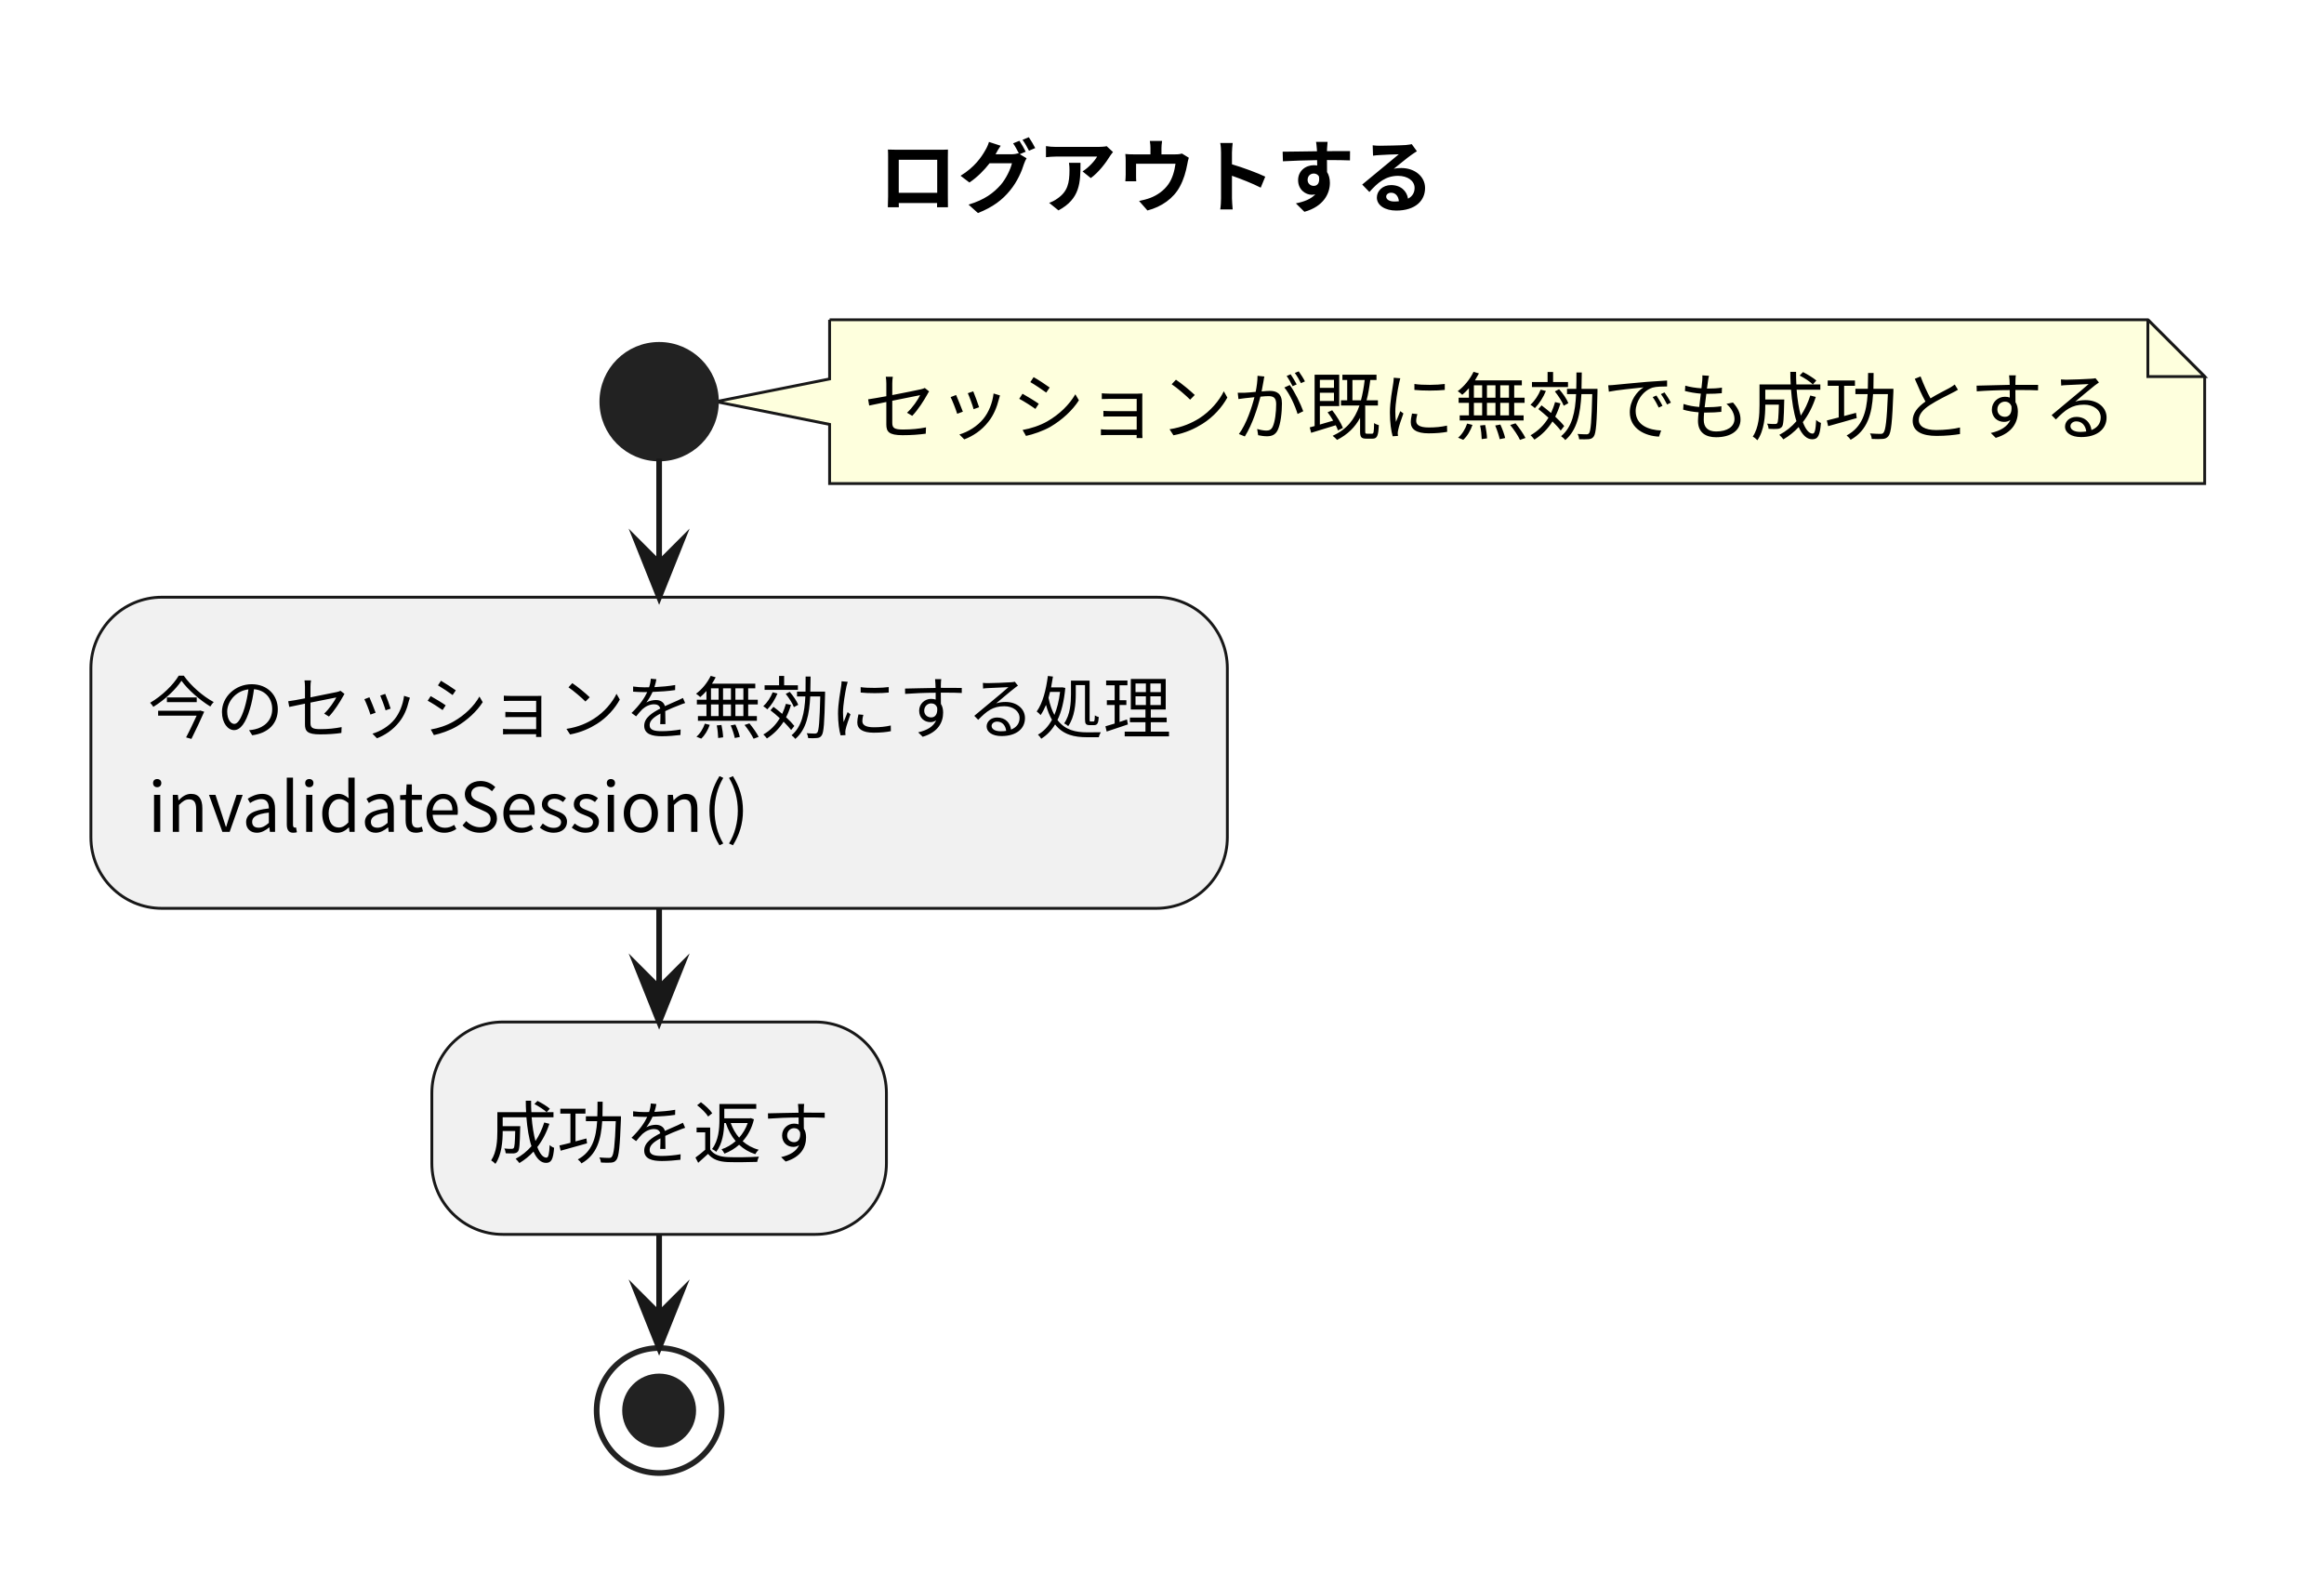
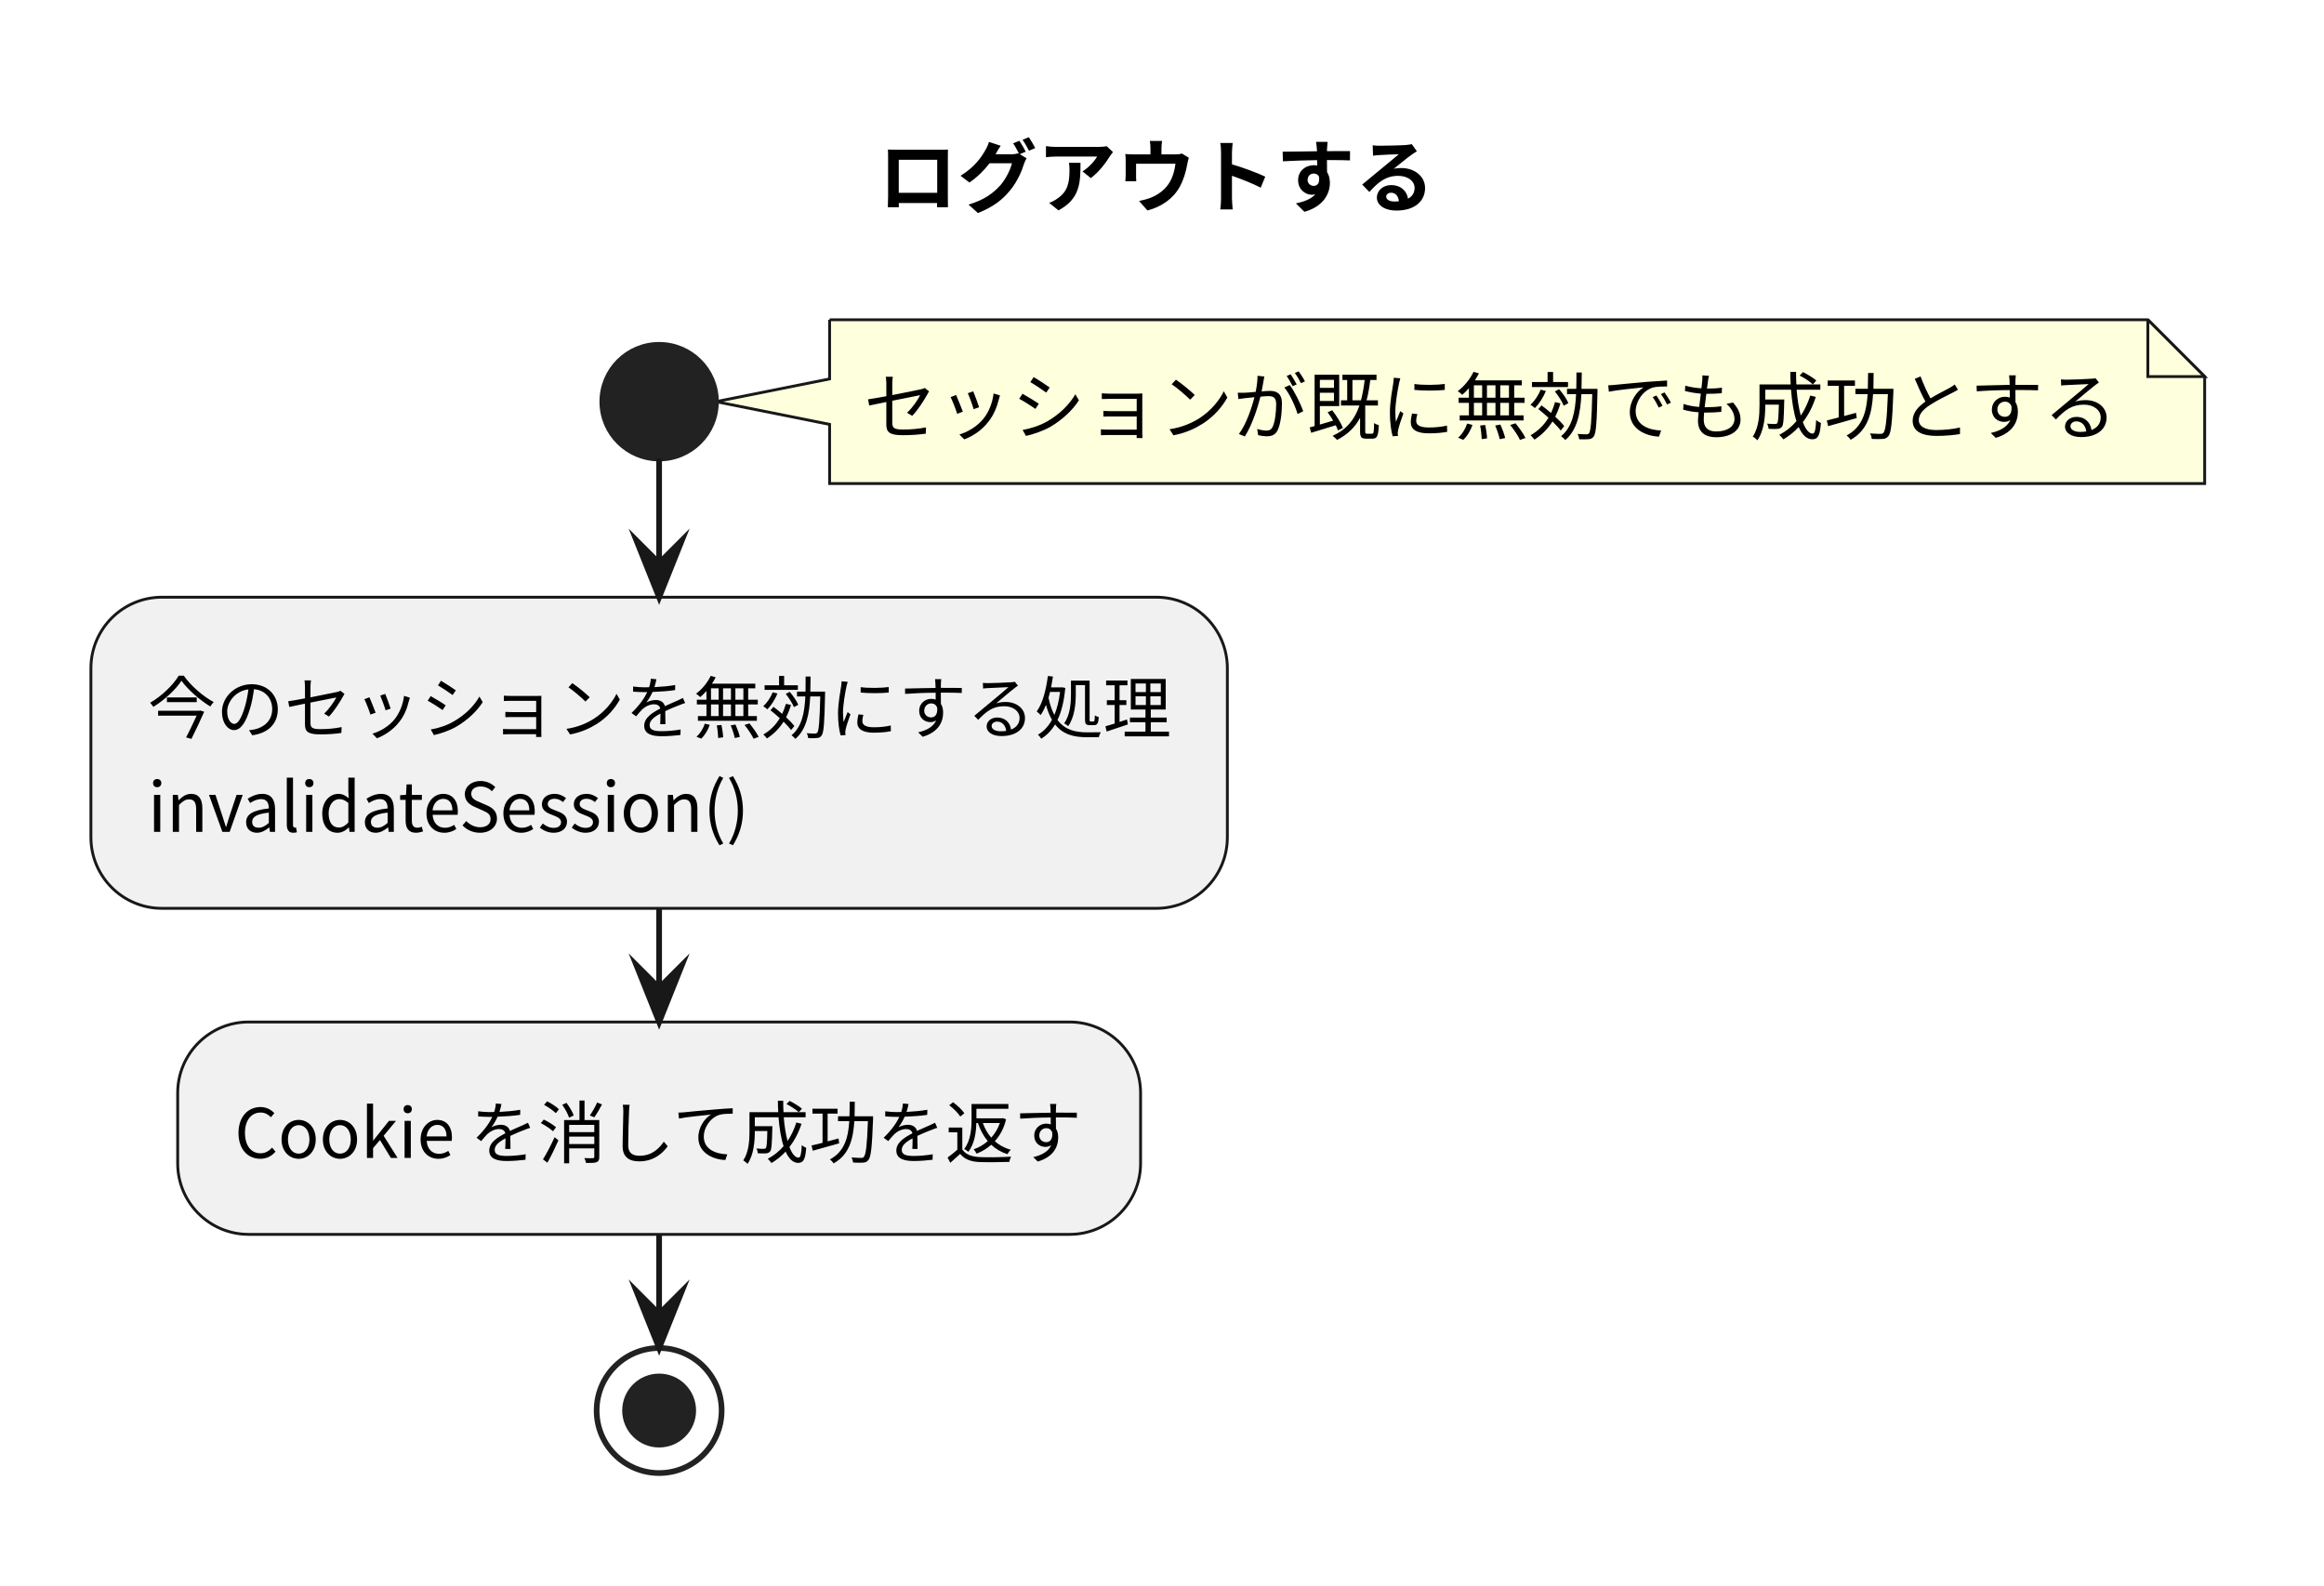
<svg xmlns="http://www.w3.org/2000/svg" version="1.1" data-diagram-type="ACTIVITY" style="width:409px;height:279px;background:#FFFFFF;" width="409px" height="279px" viewBox="0 0 409 279" zoomAndPan="magnify" preserveAspectRatio="none" contentStyleType="text/css">
  <defs />
  <g font-family="sans-serif" lengthAdjust="spacing">
    <g class="title" data-source-line="7">
      <text x="154.501" y="36.24" fill="#000" font-size="14" textLength="98" font-weight="700" font-family="'Noto Sans CJK JP'">ログアウトする</text>
    </g>
    <path d="M146.001,56.272 L146.001,66.684 L126.001,70.684 L146.001,74.684 L146.001,85.096 A0,0 0 0 0 146.001,85.096 L388.001,85.096 A0,0 0 0 0 388.001,85.096 L388.001,66.272 L378.001,56.272 L146.001,56.272 A0,0 0 0 0 146.001,56.272" style="stroke:#181818;stroke-width:0.5;" fill="#FEFFDD" />
    <path d="M378.001,56.272 L378.001,66.272 L388.001,66.272 L378.001,56.272" style="stroke:#181818;stroke-width:0.5;" fill="#FEFFDD" />
    <text x="152.001" y="76.352" fill="#000" font-size="13" textLength="221" font-family="'Noto Sans CJK JP'">セッションが既に無効でも成功とする</text>
    <ellipse cx="116.001" cy="70.684" rx="10" ry="10" fill="#222" style="stroke:#222;stroke-width:1;" />
    <rect x="16" y="105.096" width="200.001" height="54.752" fill="#F1F1F1" style="stroke:#181818;stroke-width:0.5;" rx="12.5" ry="12.5" />
    <text x="26" y="129.016" fill="#000" font-size="12" textLength="180.001" font-family="'Noto Sans CJK JP'">今のセッションを無効にする処理</text>
    <text x="26" y="146.392" fill="#000" font-size="12" textLength="106.741" font-family="'Noto Sans CJK JP'">invalidateSession()</text>
-     <rect x="76" y="179.848" width="80" height="37.376" fill="#F1F1F1" style="stroke:#181818;stroke-width:0.5;" rx="12.5" ry="12.5" />
-     <text x="86" y="203.768" fill="#000" font-size="12" textLength="60" font-family="'Noto Sans CJK JP'">成功を返す</text>
+     <rect x="31.27" y="179.848" width="169.461" height="37.376" fill="#F1F1F1" style="stroke:#181818;stroke-width:0.5;" rx="12.5" ry="12.5" />
+     <text x="41.27" y="203.768" fill="#000" font-size="12" textLength="149.461" font-family="'Noto Sans CJK JP'">Cookie を消して成功を返す</text>
    <ellipse cx="116.001" cy="248.224" rx="11" ry="11" fill="none" style="stroke:#222;stroke-width:1;" />
    <ellipse cx="116.001" cy="248.224" rx="6" ry="6" fill="#222" style="stroke:#222;stroke-width:1;" />
    <line x1="116.001" y1="80.684" x2="116.001" y2="105.096" style="stroke:#181818;stroke-width:1;" />
    <polygon points="112.001,95.096,116.001,105.096,120.001,95.096,116.001,99.096" fill="#181818" style="stroke:#181818;stroke-width:1;stroke-linejoin:miter;stroke-miterlimit:10;" />
    <line x1="116.001" y1="159.848" x2="116.001" y2="179.848" style="stroke:#181818;stroke-width:1;" />
    <polygon points="112.001,169.848,116.001,179.848,120.001,169.848,116.001,173.848" fill="#181818" style="stroke:#181818;stroke-width:1;stroke-linejoin:miter;stroke-miterlimit:10;" />
    <line x1="116.001" y1="217.224" x2="116.001" y2="237.224" style="stroke:#181818;stroke-width:1;" />
    <polygon points="112.001,227.224,116.001,237.224,120.001,227.224,116.001,231.224" fill="#181818" style="stroke:#181818;stroke-width:1;stroke-linejoin:miter;stroke-miterlimit:10;" />
  </g>
</svg>
